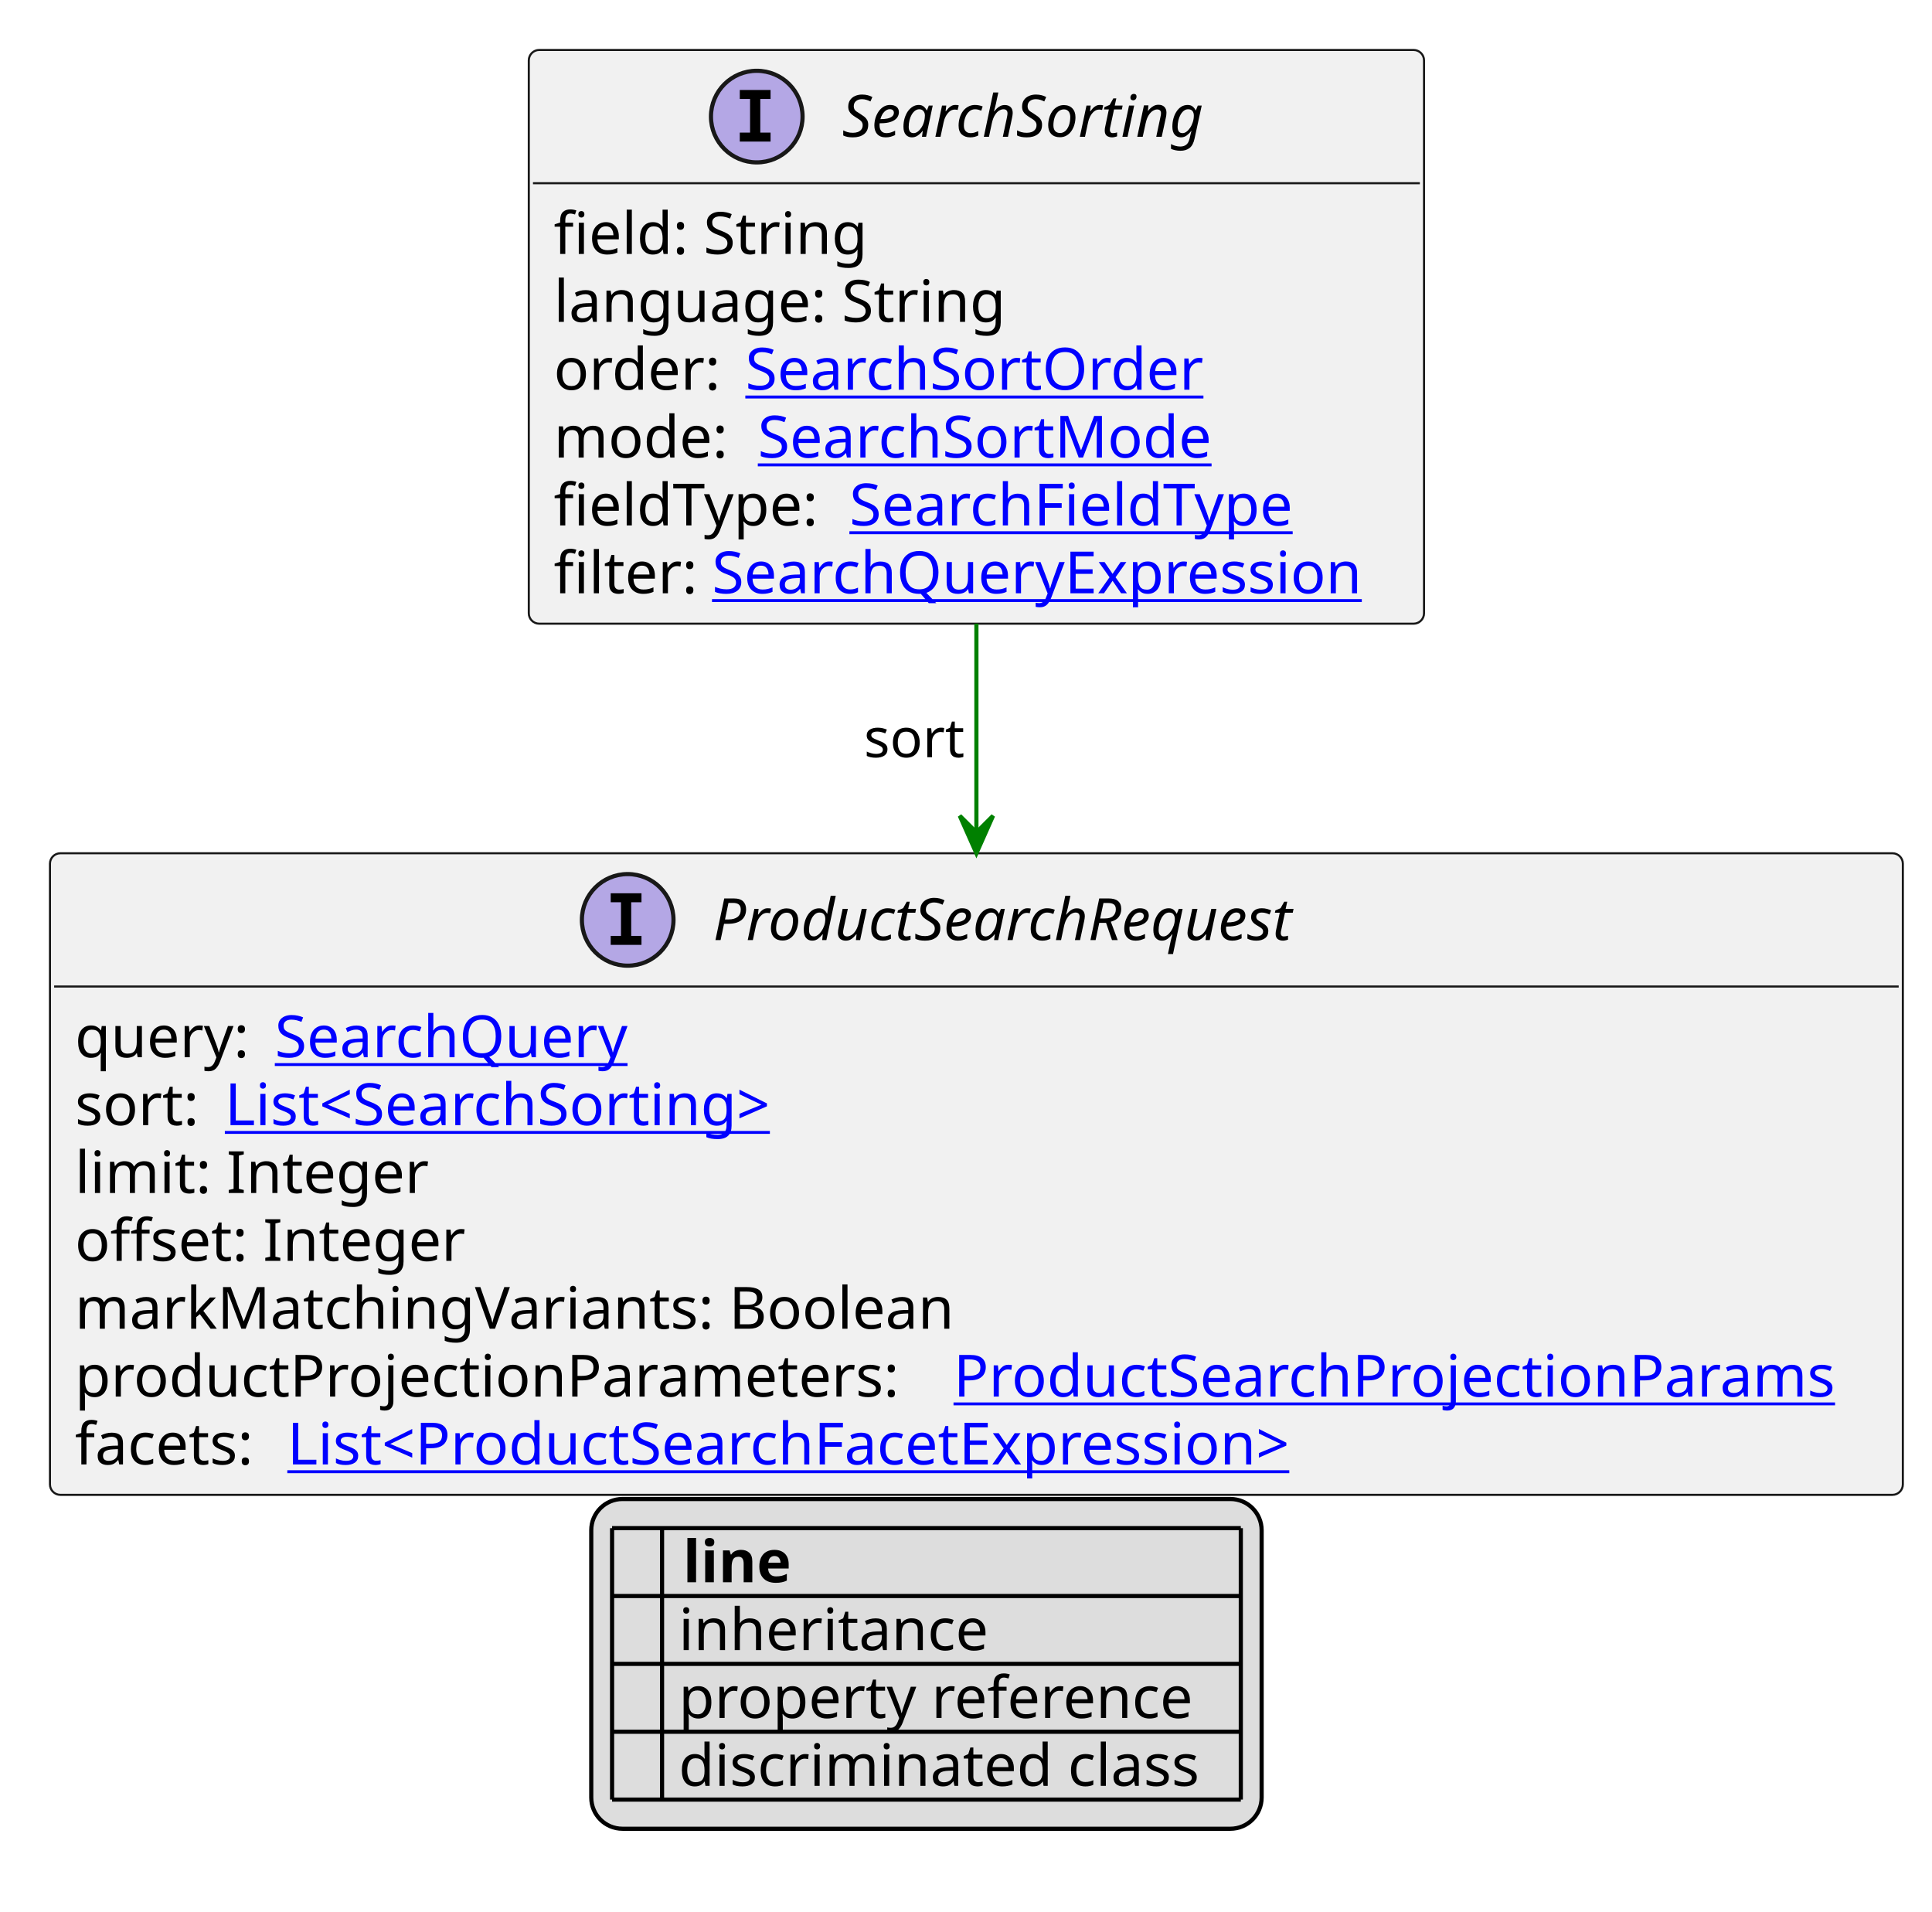
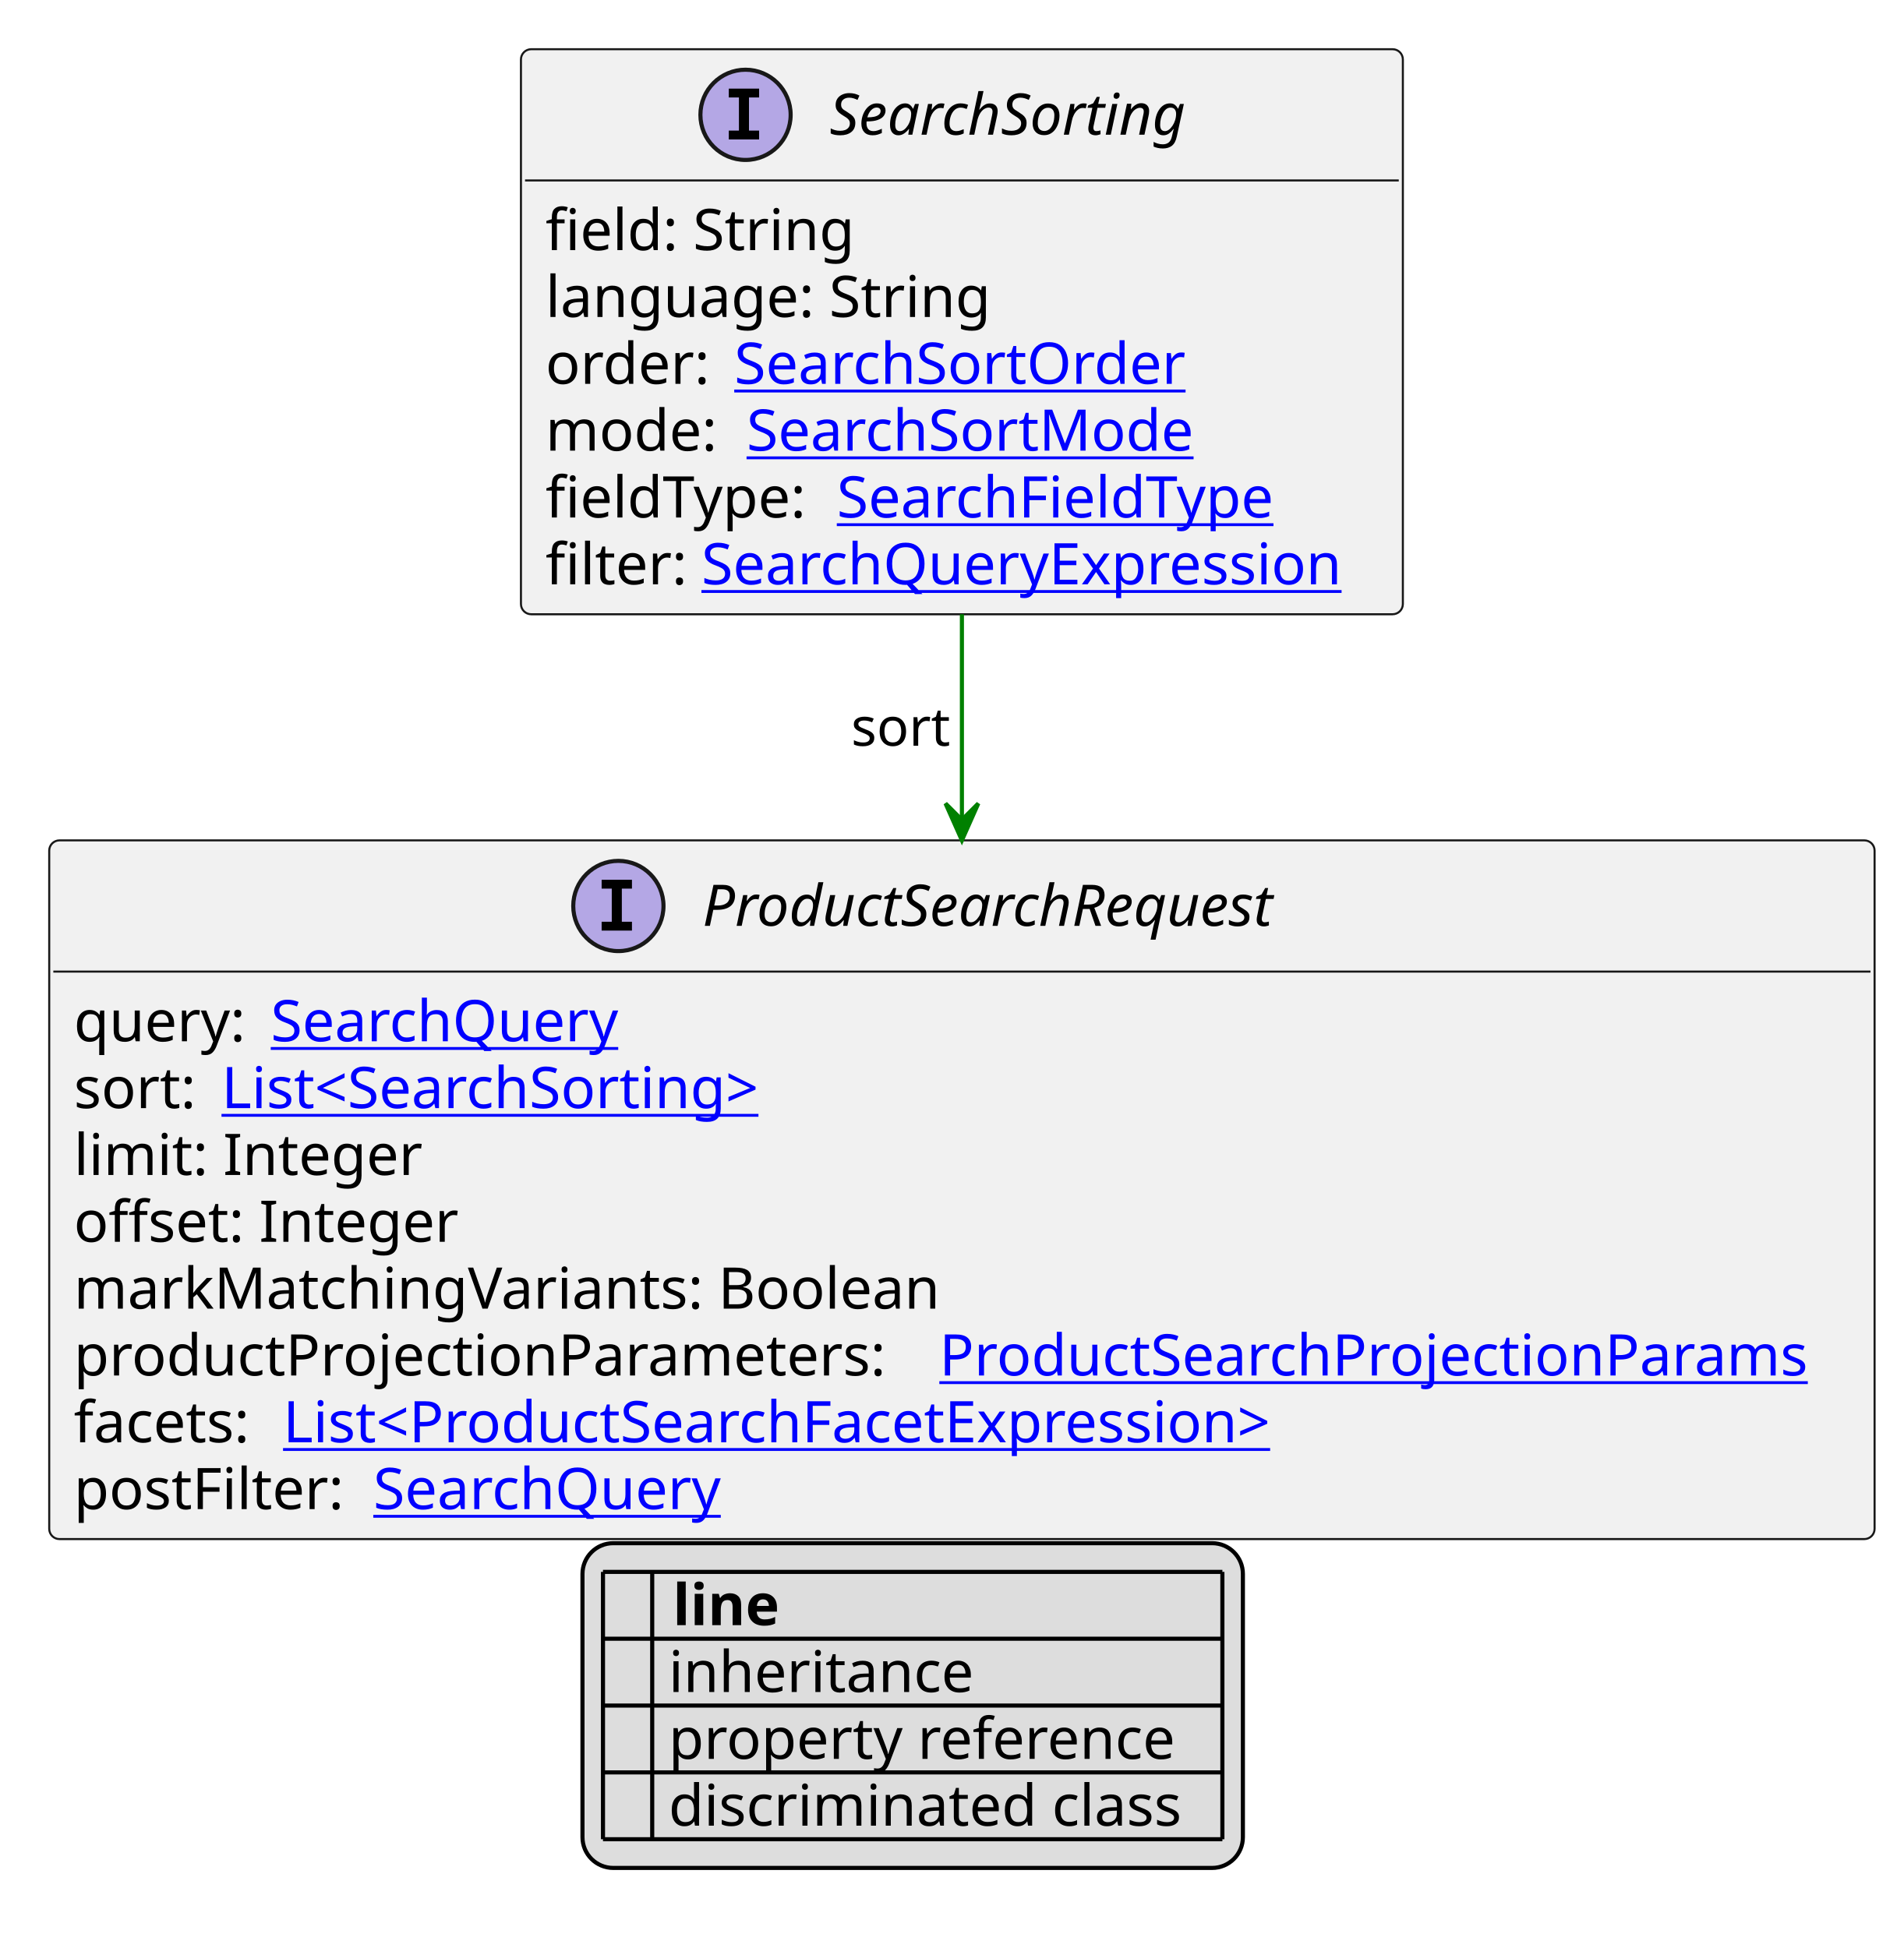
- <svg xmlns="http://www.w3.org/2000/svg" xmlns:xlink="http://www.w3.org/1999/xlink" contentStyleType="text/css" height="459px" preserveAspectRatio="none" style="width:464px;height:459px;background:#FFFFFF;" version="1.1" viewBox="0 0 464 459" width="464px" zoomAndPan="magnify">
+ <svg xmlns="http://www.w3.org/2000/svg" xmlns:xlink="http://www.w3.org/1999/xlink" contentStyleType="text/css" height="475px" preserveAspectRatio="none" style="width:464px;height:475px;background:#FFFFFF;" version="1.1" viewBox="0 0 464 475" width="464px" zoomAndPan="magnify">
  <defs>
-     <filter height="1" id="b1wjnw6y5xoekf0" width="1" x="0" y="0">
+     <filter height="1" id="b1o7yuzg1ftrp40" width="1" x="0" y="0">
      <feFlood flood-color="#000000" result="flood" />
      <feComposite in="SourceGraphic" in2="flood" operator="over" />
    </filter>
-     <filter height="1" id="b1wjnw6y5xoekf1" width="1" x="0" y="0">
+     <filter height="1" id="b1o7yuzg1ftrp41" width="1" x="0" y="0">
      <feFlood flood-color="#008000" result="flood" />
      <feComposite in="SourceGraphic" in2="flood" operator="over" />
    </filter>
-     <filter height="1" id="b1wjnw6y5xoekf2" width="1" x="0" y="0">
+     <filter height="1" id="b1o7yuzg1ftrp42" width="1" x="0" y="0">
      <feFlood flood-color="#0000FF" result="flood" />
      <feComposite in="SourceGraphic" in2="flood" operator="over" />
    </filter>
  </defs>
  <g>
    <a href="SearchSorting.svg" target="_top" title="SearchSorting.svg" xlink:actuate="onRequest" xlink:href="SearchSorting.svg" xlink:show="new" xlink:title="SearchSorting.svg" xlink:type="simple">
      <g id="elem_SearchSorting">
        <rect codeLine="10" fill="#F1F1F1" height="137.781" id="SearchSorting" rx="2.5" ry="2.5" style="stroke:#181818;stroke-width:0.5;" width="215" x="127" y="12" />
        <ellipse cx="181.75" cy="28" fill="#B4A7E5" rx="11" ry="11" style="stroke:#181818;stroke-width:1.0;" />
        <path d="M177.672,23.766 L177.672,21.609 L185.062,21.609 L185.062,23.766 L182.594,23.766 L182.594,31.844 L185.062,31.844 L185.062,34 L177.672,34 L177.672,31.844 L180.141,31.844 L180.141,23.766 L177.672,23.766 Z " fill="#000000" />
        <text fill="#000000" font-family="sans-serif" font-size="14" font-style="italic" lengthAdjust="spacing" textLength="97" x="202.25" y="32.847">SearchSorting</text>
        <line style="stroke:#181818;stroke-width:0.5;" x1="128" x2="341" y1="44" y2="44" />
        <text fill="#000000" font-family="sans-serif" font-size="14" lengthAdjust="spacing" textLength="77" x="133" y="60.995">field: String</text>
        <text fill="#000000" font-family="sans-serif" font-size="14" lengthAdjust="spacing" textLength="113" x="133" y="77.292">language: String</text>
        <text fill="#000000" font-family="sans-serif" font-size="14" lengthAdjust="spacing" textLength="42" x="133" y="93.589">order:</text>
        <a href="SearchSortOrder.svg" target="_top" title="SearchSortOrder.svg" xlink:actuate="onRequest" xlink:href="SearchSortOrder.svg" xlink:show="new" xlink:title="SearchSortOrder.svg" xlink:type="simple">
          <text fill="#0000FF" font-family="sans-serif" font-size="14" lengthAdjust="spacing" text-decoration="underline" textLength="115" x="179" y="93.589">SearchSortOrder</text>
        </a>
        <text fill="#000000" font-family="sans-serif" font-size="14" lengthAdjust="spacing" textLength="45" x="133" y="109.886">mode:</text>
        <a href="SearchSortMode.svg" target="_top" title="SearchSortMode.svg" xlink:actuate="onRequest" xlink:href="SearchSortMode.svg" xlink:show="new" xlink:title="SearchSortMode.svg" xlink:type="simple">
          <text fill="#0000FF" font-family="sans-serif" font-size="14" lengthAdjust="spacing" text-decoration="underline" textLength="115" x="182" y="109.886">SearchSortMode</text>
        </a>
        <text fill="#000000" font-family="sans-serif" font-size="14" lengthAdjust="spacing" textLength="67" x="133" y="126.183">fieldType:</text>
        <a href="SearchFieldType.svg" target="_top" title="SearchFieldType.svg" xlink:actuate="onRequest" xlink:href="SearchFieldType.svg" xlink:show="new" xlink:title="SearchFieldType.svg" xlink:type="simple">
          <text fill="#0000FF" font-family="sans-serif" font-size="14" lengthAdjust="spacing" text-decoration="underline" textLength="114" x="204" y="126.183">SearchFieldType</text>
        </a>
        <text fill="#000000" font-family="sans-serif" font-size="14" lengthAdjust="spacing" textLength="34" x="133" y="142.48">filter:</text>
        <a href="SearchQueryExpression.svg" target="_top" title="SearchQueryExpression.svg" xlink:actuate="onRequest" xlink:href="SearchQueryExpression.svg" xlink:show="new" xlink:title="SearchQueryExpression.svg" xlink:type="simple">
          <text fill="#0000FF" font-family="sans-serif" font-size="14" lengthAdjust="spacing" text-decoration="underline" textLength="165" x="171" y="142.48">SearchQueryExpression</text>
        </a>
      </g>
    </a>
    <a href="ProductSearchRequest.svg" target="_top" title="ProductSearchRequest.svg" xlink:actuate="onRequest" xlink:href="ProductSearchRequest.svg" xlink:show="new" xlink:title="ProductSearchRequest.svg" xlink:type="simple">
      <g id="elem_ProductSearchRequest">
-         <rect codeLine="21" fill="#F1F1F1" height="154.078" id="ProductSearchRequest" rx="2.5" ry="2.5" style="stroke:#181818;stroke-width:0.5;" width="445" x="12" y="204.914" />
+         <rect codeLine="21" fill="#F1F1F1" height="170.375" id="ProductSearchRequest" rx="2.5" ry="2.5" style="stroke:#181818;stroke-width:0.5;" width="445" x="12" y="204.914" />
        <ellipse cx="150.75" cy="220.914" fill="#B4A7E5" rx="11" ry="11" style="stroke:#181818;stroke-width:1.0;" />
        <path d="M146.672,216.68 L146.672,214.523 L154.062,214.523 L154.062,216.68 L151.594,216.68 L151.594,224.758 L154.062,224.758 L154.062,226.914 L146.672,226.914 L146.672,224.758 L149.141,224.758 L149.141,216.68 L146.672,216.68 Z " fill="#000000" />
        <text fill="#000000" font-family="sans-serif" font-size="14" font-style="italic" lengthAdjust="spacing" textLength="159" x="171.25" y="225.761">ProductSearchRequest</text>
        <line style="stroke:#181818;stroke-width:0.5;" x1="13" x2="456" y1="236.914" y2="236.914" />
        <text fill="#000000" font-family="sans-serif" font-size="14" lengthAdjust="spacing" textLength="44" x="18" y="253.909">query:</text>
        <a href="SearchQuery.svg" target="_top" title="SearchQuery.svg" xlink:actuate="onRequest" xlink:href="SearchQuery.svg" xlink:show="new" xlink:title="SearchQuery.svg" xlink:type="simple">
          <text fill="#0000FF" font-family="sans-serif" font-size="14" lengthAdjust="spacing" text-decoration="underline" textLength="89" x="66" y="253.909">SearchQuery</text>
        </a>
        <text fill="#000000" font-family="sans-serif" font-size="14" lengthAdjust="spacing" textLength="32" x="18" y="270.206">sort:</text>
        <a href="SearchSorting.svg" target="_top" title="SearchSorting.svg" xlink:actuate="onRequest" xlink:href="SearchSorting.svg" xlink:show="new" xlink:title="SearchSorting.svg" xlink:type="simple">
          <text fill="#0000FF" font-family="sans-serif" font-size="14" lengthAdjust="spacing" text-decoration="underline" textLength="144" x="54" y="270.206">List&lt;SearchSorting&gt;</text>
        </a>
        <text fill="#000000" font-family="sans-serif" font-size="14" lengthAdjust="spacing" textLength="85" x="18" y="286.503">limit: Integer</text>
        <text fill="#000000" font-family="sans-serif" font-size="14" lengthAdjust="spacing" textLength="97" x="18" y="302.8">offset: Integer</text>
        <text fill="#000000" font-family="sans-serif" font-size="14" lengthAdjust="spacing" textLength="218" x="18" y="319.097">markMatchingVariants: Boolean</text>
        <text fill="#000000" font-family="sans-serif" font-size="14" lengthAdjust="spacing" textLength="207" x="18" y="335.394">productProjectionParameters:</text>
        <a href="ProductSearchProjectionParams.svg" target="_top" title="ProductSearchProjectionParams.svg" xlink:actuate="onRequest" xlink:href="ProductSearchProjectionParams.svg" xlink:show="new" xlink:title="ProductSearchProjectionParams.svg" xlink:type="simple">
          <text fill="#0000FF" font-family="sans-serif" font-size="14" lengthAdjust="spacing" text-decoration="underline" textLength="222" x="229" y="335.394">ProductSearchProjectionParams</text>
        </a>
        <text fill="#000000" font-family="sans-serif" font-size="14" lengthAdjust="spacing" textLength="47" x="18" y="351.69">facets:</text>
        <a href="ProductSearchFacetExpression.svg" target="_top" title="ProductSearchFacetExpression.svg" xlink:actuate="onRequest" xlink:href="ProductSearchFacetExpression.svg" xlink:show="new" xlink:title="ProductSearchFacetExpression.svg" xlink:type="simple">
          <text fill="#0000FF" font-family="sans-serif" font-size="14" lengthAdjust="spacing" text-decoration="underline" textLength="263" x="69" y="351.69">List&lt;ProductSearchFacetExpression&gt;</text>
        </a>
+         <text fill="#000000" font-family="sans-serif" font-size="14" lengthAdjust="spacing" textLength="69" x="18" y="367.987">postFilter:</text>
+         <a href="SearchQuery.svg" target="_top" title="SearchQuery.svg" xlink:actuate="onRequest" xlink:href="SearchQuery.svg" xlink:show="new" xlink:title="SearchQuery.svg" xlink:type="simple">
+           <text fill="#0000FF" font-family="sans-serif" font-size="14" lengthAdjust="spacing" text-decoration="underline" textLength="89" x="91" y="367.987">SearchQuery</text>
+         </a>
      </g>
    </a>
    <line style="stroke:#008000;stroke-width:1.0;" x1="234.5" x2="234.5" y1="149.781" y2="204.914" />
    <polygon fill="#008000" points="234.5,204.914,238.5,195.914,234.5,199.914,230.5,195.914,234.5,204.914" style="stroke:#008000;stroke-width:1.0;" />
    <text fill="#000000" font-family="sans-serif" font-size="13" lengthAdjust="spacing" textLength="25" x="207.5" y="181.848">sort</text>
-     <rect fill="#DDDDDD" height="79.188" id="_legend" rx="7.5" ry="7.5" style="stroke:#000000;stroke-width:1.0;" width="161" x="142" y="359.992" />
-     <text fill="#000000" font-family="sans-serif" font-size="14" font-weight="bold" lengthAdjust="spacing" textLength="5" x="147" y="379.987"> </text>
-     <text fill="#000000" font-family="sans-serif" font-size="14" font-weight="bold" lengthAdjust="spacing" textLength="28" x="164" y="379.987">line</text>
-     <text fill="#000000" filter="url(#b1wjnw6y5xoekf0)" font-family="sans-serif" font-size="14" lengthAdjust="spacing" textLength="12" x="147" y="396.284">   </text>
-     <text fill="#000000" font-family="sans-serif" font-size="14" lengthAdjust="spacing" textLength="77" x="163" y="396.284">inheritance</text>
-     <text fill="#000000" filter="url(#b1wjnw6y5xoekf1)" font-family="sans-serif" font-size="14" lengthAdjust="spacing" textLength="12" x="147" y="412.581">   </text>
-     <text fill="#000000" font-family="sans-serif" font-size="14" lengthAdjust="spacing" textLength="129" x="163" y="412.581">property reference</text>
-     <text fill="#000000" filter="url(#b1wjnw6y5xoekf2)" font-family="sans-serif" font-size="14" lengthAdjust="spacing" textLength="12" x="147" y="428.878">   </text>
-     <text fill="#000000" font-family="sans-serif" font-size="14" lengthAdjust="spacing" textLength="131" x="163" y="428.878">discriminated class</text>
-     <line style="stroke:#000000;stroke-width:1.0;" x1="147" x2="298" y1="366.992" y2="366.992" />
+     <rect fill="#DDDDDD" height="79.188" id="_legend" rx="7.5" ry="7.5" style="stroke:#000000;stroke-width:1.0;" width="161" x="142" y="376.289" />
+     <text fill="#000000" font-family="sans-serif" font-size="14" font-weight="bold" lengthAdjust="spacing" textLength="5" x="147" y="396.284"> </text>
+     <text fill="#000000" font-family="sans-serif" font-size="14" font-weight="bold" lengthAdjust="spacing" textLength="28" x="164" y="396.284">line</text>
+     <text fill="#000000" filter="url(#b1o7yuzg1ftrp40)" font-family="sans-serif" font-size="14" lengthAdjust="spacing" textLength="12" x="147" y="412.581">   </text>
+     <text fill="#000000" font-family="sans-serif" font-size="14" lengthAdjust="spacing" textLength="77" x="163" y="412.581">inheritance</text>
+     <text fill="#000000" filter="url(#b1o7yuzg1ftrp41)" font-family="sans-serif" font-size="14" lengthAdjust="spacing" textLength="12" x="147" y="428.878">   </text>
+     <text fill="#000000" font-family="sans-serif" font-size="14" lengthAdjust="spacing" textLength="129" x="163" y="428.878">property reference</text>
+     <text fill="#000000" filter="url(#b1o7yuzg1ftrp42)" font-family="sans-serif" font-size="14" lengthAdjust="spacing" textLength="12" x="147" y="445.175">   </text>
+     <text fill="#000000" font-family="sans-serif" font-size="14" lengthAdjust="spacing" textLength="131" x="163" y="445.175">discriminated class</text>
    <line style="stroke:#000000;stroke-width:1.0;" x1="147" x2="298" y1="383.289" y2="383.289" />
    <line style="stroke:#000000;stroke-width:1.0;" x1="147" x2="298" y1="399.586" y2="399.586" />
    <line style="stroke:#000000;stroke-width:1.0;" x1="147" x2="298" y1="415.883" y2="415.883" />
    <line style="stroke:#000000;stroke-width:1.0;" x1="147" x2="298" y1="432.18" y2="432.18" />
-     <line style="stroke:#000000;stroke-width:1.0;" x1="147" x2="147" y1="366.992" y2="432.18" />
-     <line style="stroke:#000000;stroke-width:1.0;" x1="159" x2="159" y1="366.992" y2="432.18" />
-     <line style="stroke:#000000;stroke-width:1.0;" x1="298" x2="298" y1="366.992" y2="432.18" />
+     <line style="stroke:#000000;stroke-width:1.0;" x1="147" x2="298" y1="448.477" y2="448.477" />
+     <line style="stroke:#000000;stroke-width:1.0;" x1="147" x2="147" y1="383.289" y2="448.477" />
+     <line style="stroke:#000000;stroke-width:1.0;" x1="159" x2="159" y1="383.289" y2="448.477" />
+     <line style="stroke:#000000;stroke-width:1.0;" x1="298" x2="298" y1="383.289" y2="448.477" />
  </g>
</svg>
